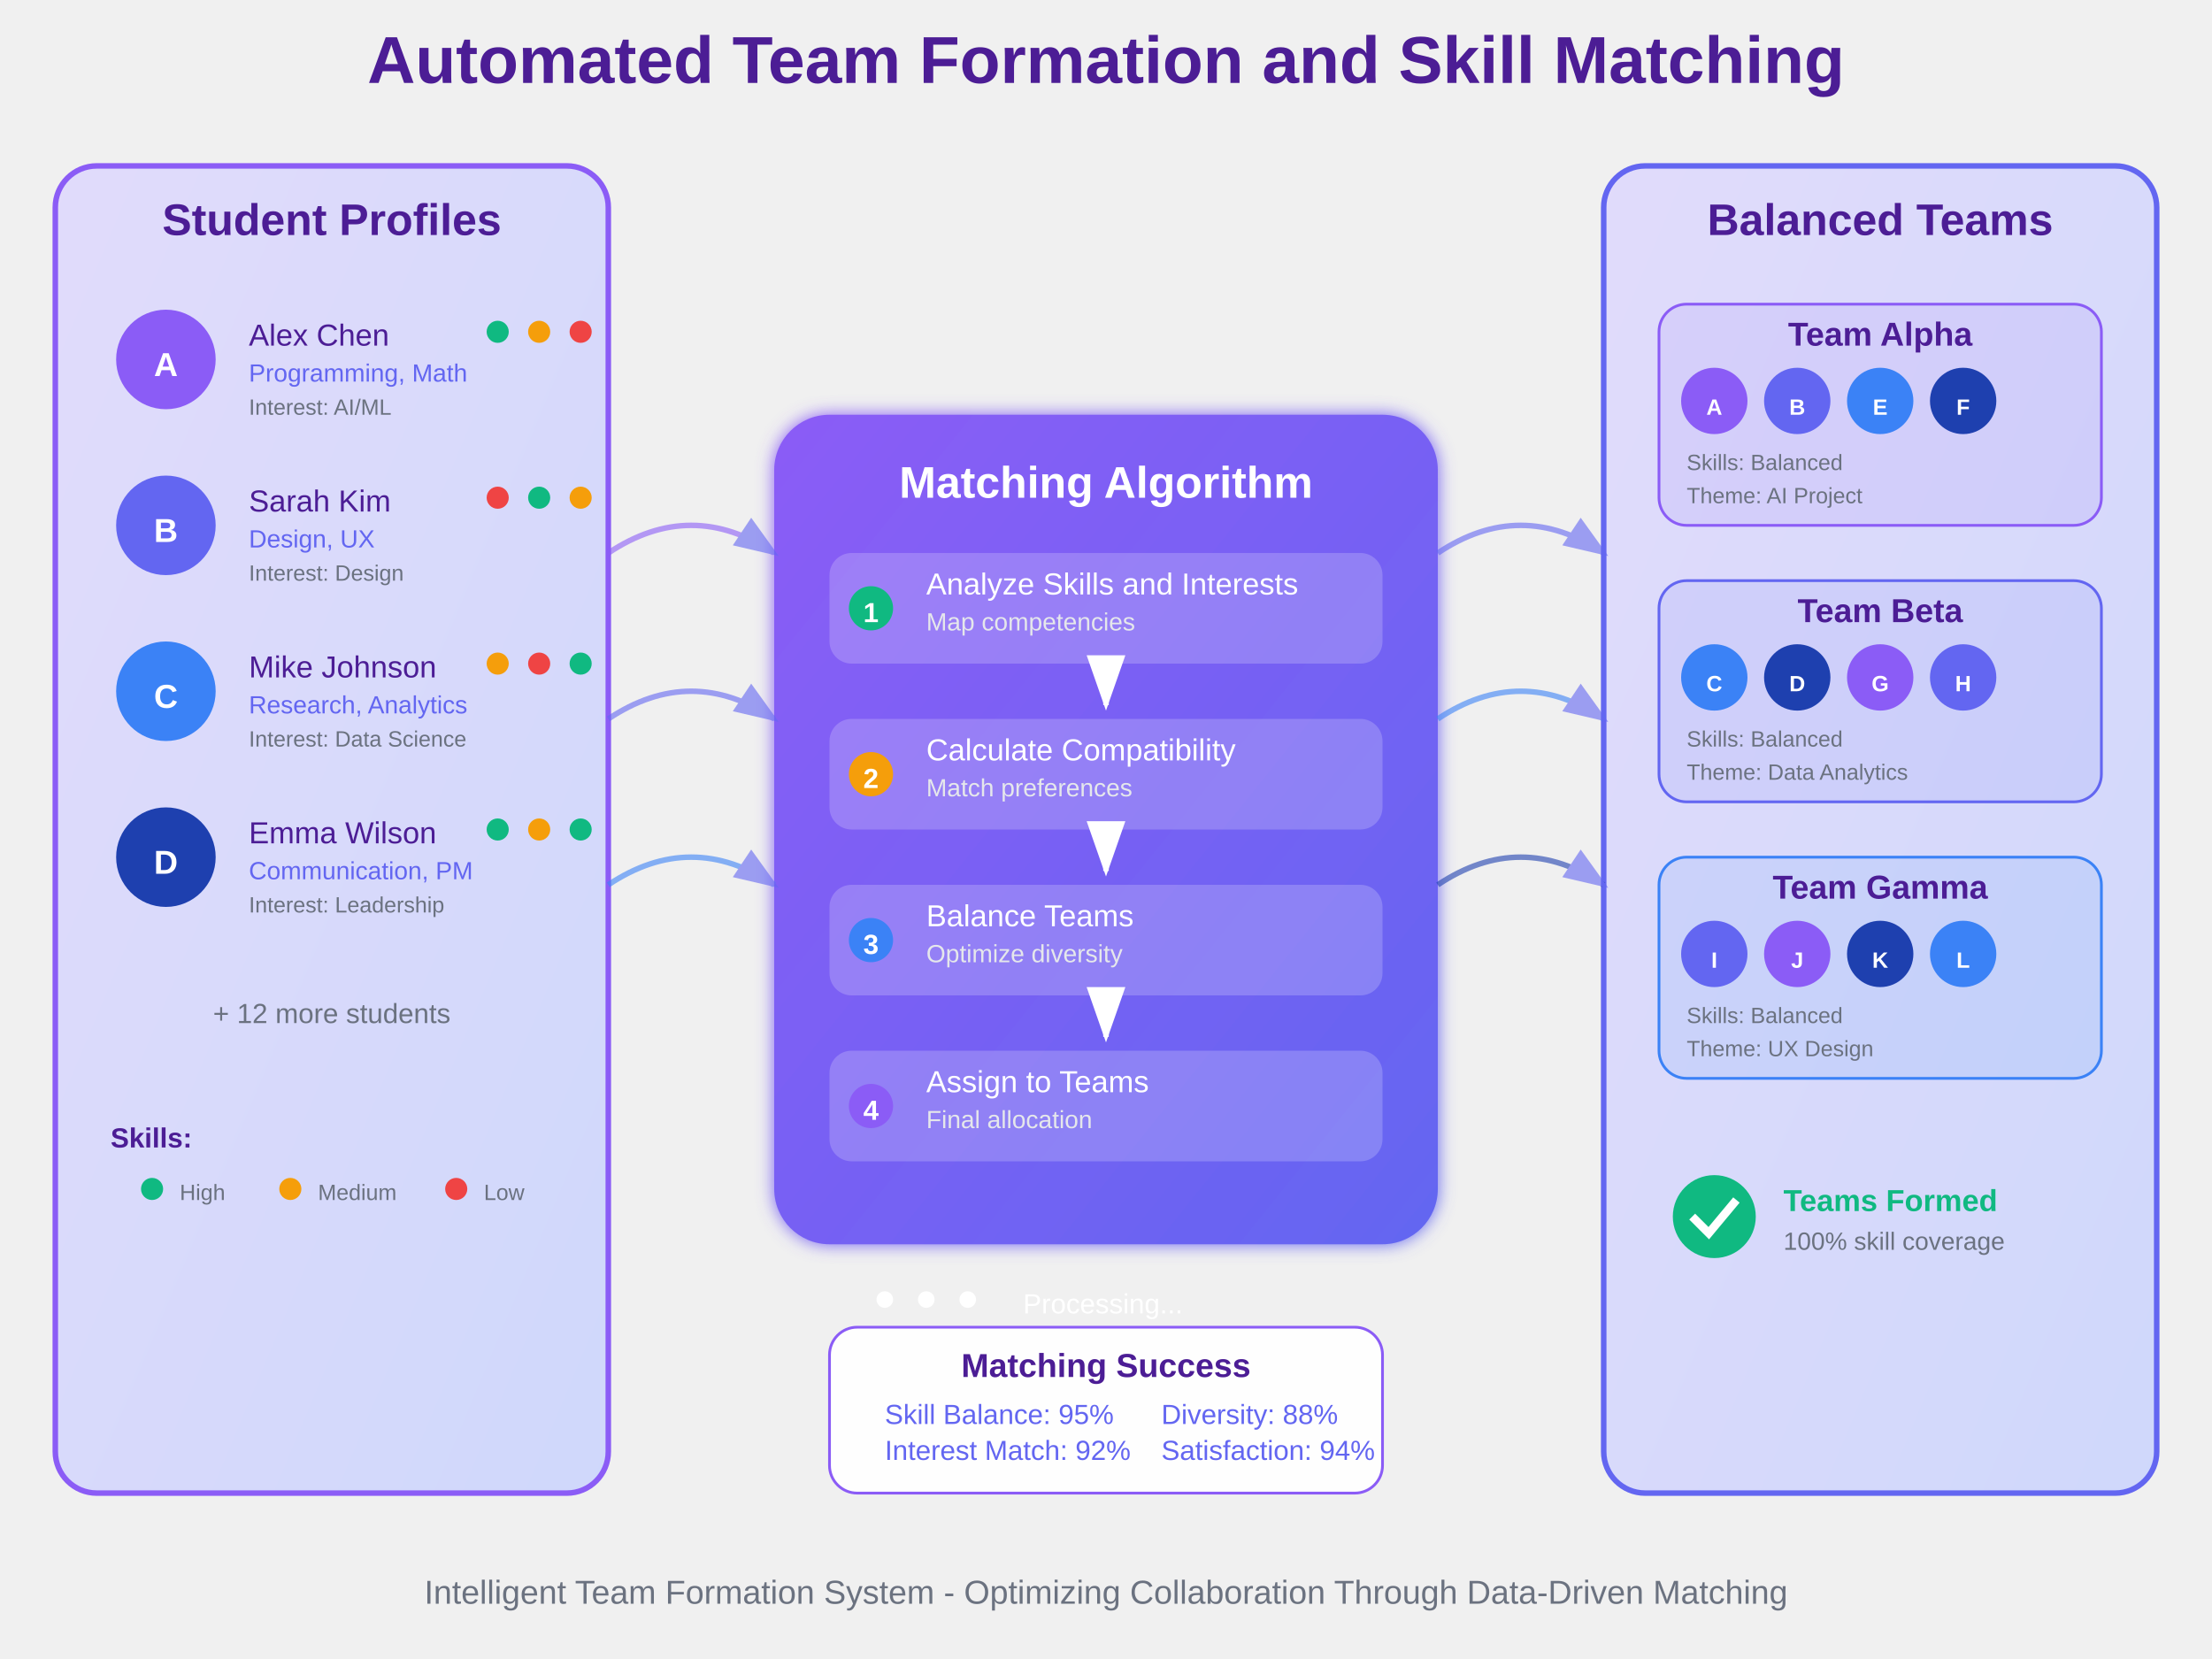
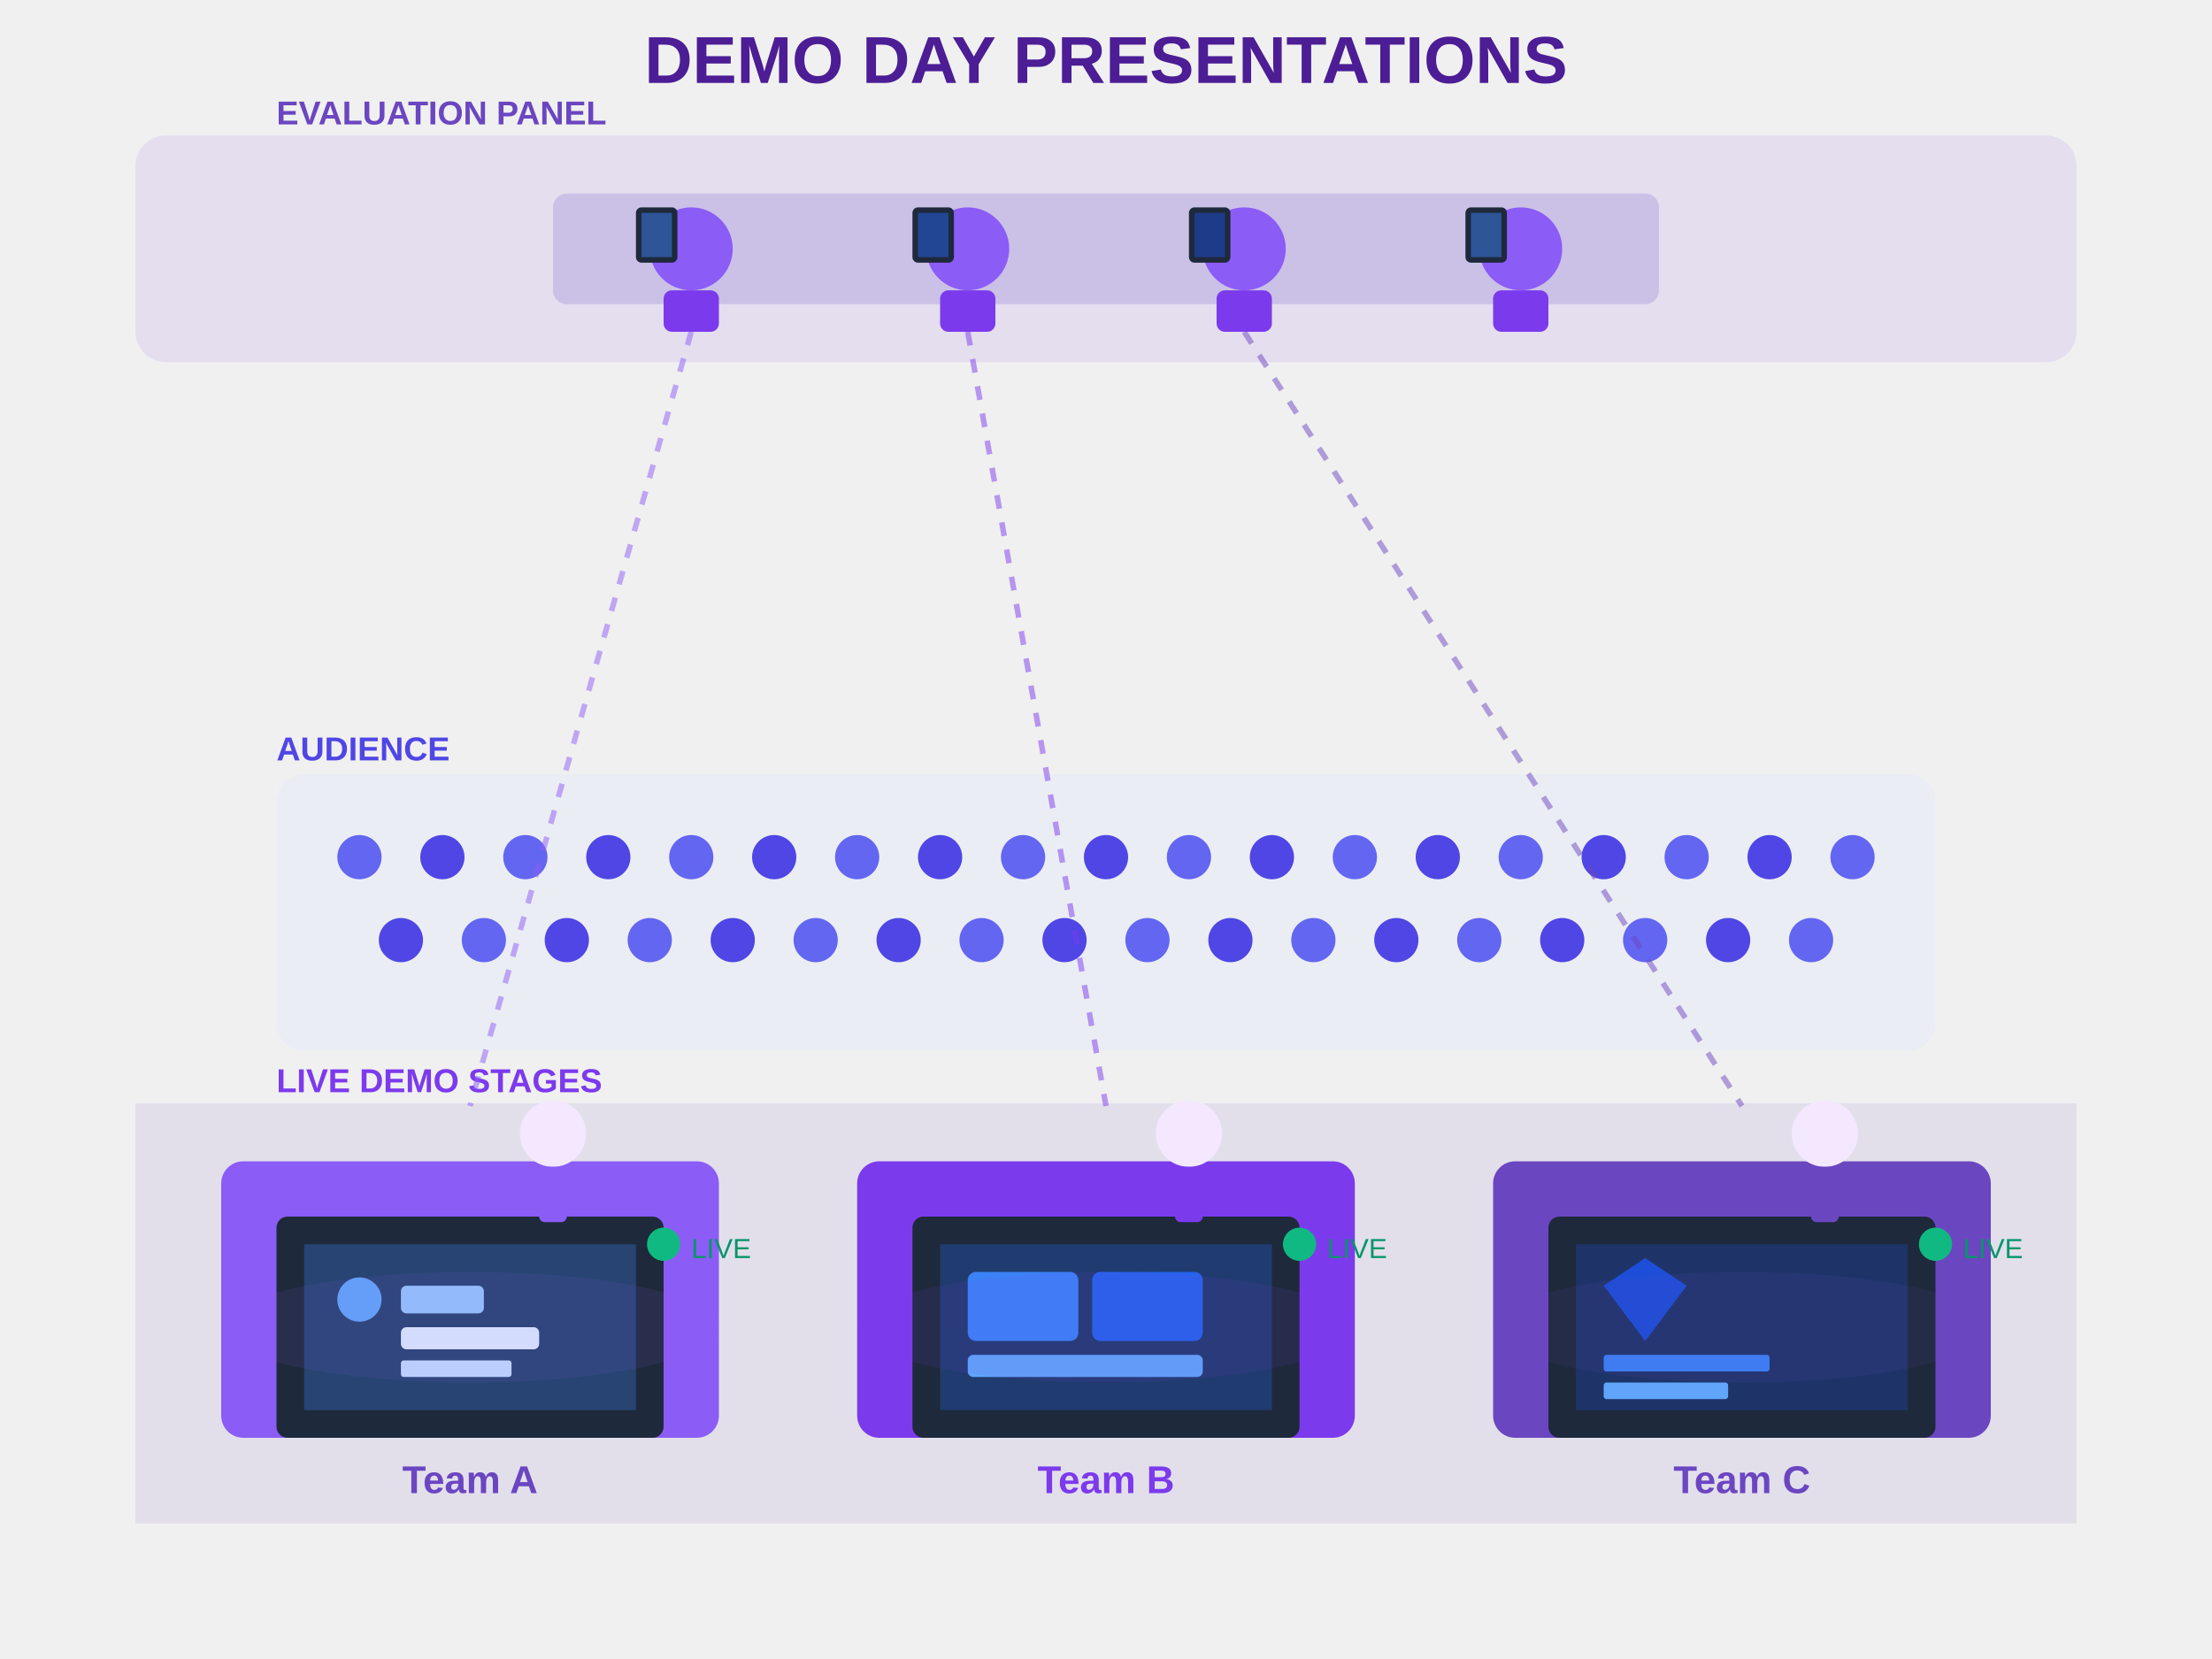
<svg xmlns="http://www.w3.org/2000/svg" width="800" height="600" viewBox="0 0 800 600">
-   <rect width="800" height="600" fill="none" />
-   <defs>
-     <linearGradient id="purpleGradient" x1="0%" y1="0%" x2="100%" y2="100%">
-       <stop offset="0%" style="stop-color:#8B5CF6;stop-opacity:1" />
-       <stop offset="100%" style="stop-color:#6366F1;stop-opacity:1" />
-     </linearGradient>
-     <linearGradient id="blueGradient" x1="0%" y1="0%" x2="100%" y2="100%">
-       <stop offset="0%" style="stop-color:#3B82F6;stop-opacity:1" />
-       <stop offset="100%" style="stop-color:#1E40AF;stop-opacity:1" />
-     </linearGradient>
-     <linearGradient id="lightPurple" x1="0%" y1="0%" x2="100%" y2="100%">
-       <stop offset="0%" style="stop-color:#DDD6FE;stop-opacity:0.8" />
-       <stop offset="100%" style="stop-color:#C7D2FE;stop-opacity:0.8" />
-     </linearGradient>
-     <filter id="glow">
-       <feGaussianBlur stdDeviation="3" result="coloredBlur" />
-       <feMerge>
-         <feMergeNode in="coloredBlur" />
-         <feMergeNode in="SourceGraphic" />
-       </feMerge>
-     </filter>
-     <marker id="arrowhead" markerWidth="10" markerHeight="7" refX="9" refY="3.5" orient="auto">
-       <polygon points="0 0, 10 3.5, 0 7" fill="white" />
-     </marker>
-     <marker id="connectionArrow" markerWidth="8" markerHeight="6" refX="7" refY="3" orient="auto">
-       <polygon points="0 0, 8 3, 0 6" fill="#6366F1" />
-     </marker>
-   </defs>
-   <text x="400" y="30" font-family="Arial, sans-serif" font-size="24" font-weight="bold" text-anchor="middle" fill="#4C1D95">
-     Automated Team Formation and Skill Matching
-   </text>
-   <g id="studentPool">
-     <rect x="20" y="60" width="200" height="480" rx="15" fill="url(#lightPurple)" stroke="#8B5CF6" stroke-width="2" />
-     <text x="120" y="85" font-family="Arial, sans-serif" font-size="16" font-weight="bold" text-anchor="middle" fill="#4C1D95">
-       Student Profiles
-     </text>
-     <g id="student1" transform="translate(40, 110)">
-       <circle cx="20" cy="20" r="18" fill="#8B5CF6" />
-       <text x="20" y="26" font-family="Arial, sans-serif" font-size="12" font-weight="bold" text-anchor="middle" fill="white">A</text>
-       <text x="50" y="15" font-family="Arial, sans-serif" font-size="11" fill="#4C1D95">Alex Chen</text>
-       <text x="50" y="28" font-family="Arial, sans-serif" font-size="9" fill="#6366F1">Programming, Math</text>
-       <circle cx="140" cy="10" r="4" fill="#10B981" />
-       <circle cx="155" cy="10" r="4" fill="#F59E0B" />
-       <circle cx="170" cy="10" r="4" fill="#EF4444" />
-       <text x="50" y="40" font-family="Arial, sans-serif" font-size="8" fill="#6B7280">Interest: AI/ML</text>
-     </g>
-     <g id="student2" transform="translate(40, 170)">
-       <circle cx="20" cy="20" r="18" fill="#6366F1" />
-       <text x="20" y="26" font-family="Arial, sans-serif" font-size="12" font-weight="bold" text-anchor="middle" fill="white">B</text>
-       <text x="50" y="15" font-family="Arial, sans-serif" font-size="11" fill="#4C1D95">Sarah Kim</text>
-       <text x="50" y="28" font-family="Arial, sans-serif" font-size="9" fill="#6366F1">Design, UX</text>
-       <circle cx="140" cy="10" r="4" fill="#EF4444" />
-       <circle cx="155" cy="10" r="4" fill="#10B981" />
-       <circle cx="170" cy="10" r="4" fill="#F59E0B" />
-       <text x="50" y="40" font-family="Arial, sans-serif" font-size="8" fill="#6B7280">Interest: Design</text>
-     </g>
-     <g id="student3" transform="translate(40, 230)">
-       <circle cx="20" cy="20" r="18" fill="#3B82F6" />
-       <text x="20" y="26" font-family="Arial, sans-serif" font-size="12" font-weight="bold" text-anchor="middle" fill="white">C</text>
-       <text x="50" y="15" font-family="Arial, sans-serif" font-size="11" fill="#4C1D95">Mike Johnson</text>
-       <text x="50" y="28" font-family="Arial, sans-serif" font-size="9" fill="#6366F1">Research, Analytics</text>
-       <circle cx="140" cy="10" r="4" fill="#F59E0B" />
-       <circle cx="155" cy="10" r="4" fill="#EF4444" />
-       <circle cx="170" cy="10" r="4" fill="#10B981" />
-       <text x="50" y="40" font-family="Arial, sans-serif" font-size="8" fill="#6B7280">Interest: Data Science</text>
-     </g>
-     <g id="student4" transform="translate(40, 290)">
-       <circle cx="20" cy="20" r="18" fill="#1E40AF" />
-       <text x="20" y="26" font-family="Arial, sans-serif" font-size="12" font-weight="bold" text-anchor="middle" fill="white">D</text>
-       <text x="50" y="15" font-family="Arial, sans-serif" font-size="11" fill="#4C1D95">Emma Wilson</text>
-       <text x="50" y="28" font-family="Arial, sans-serif" font-size="9" fill="#6366F1">Communication, PM</text>
-       <circle cx="140" cy="10" r="4" fill="#10B981" />
-       <circle cx="155" cy="10" r="4" fill="#F59E0B" />
-       <circle cx="170" cy="10" r="4" fill="#10B981" />
-       <text x="50" y="40" font-family="Arial, sans-serif" font-size="8" fill="#6B7280">Interest: Leadership</text>
-     </g>
-     <text x="120" y="370" font-family="Arial, sans-serif" font-size="10" text-anchor="middle" fill="#6B7280">+ 12 more students</text>
-     <g transform="translate(40, 400)">
-       <text x="0" y="15" font-family="Arial, sans-serif" font-size="10" font-weight="bold" fill="#4C1D95">Skills:</text>
-       <circle cx="15" cy="30" r="4" fill="#10B981" />
-       <text x="25" y="34" font-family="Arial, sans-serif" font-size="8" fill="#6B7280">High</text>
-       <circle cx="65" cy="30" r="4" fill="#F59E0B" />
-       <text x="75" y="34" font-family="Arial, sans-serif" font-size="8" fill="#6B7280">Medium</text>
-       <circle cx="125" cy="30" r="4" fill="#EF4444" />
-       <text x="135" y="34" font-family="Arial, sans-serif" font-size="8" fill="#6B7280">Low</text>
-     </g>
+   <rect width="800" height="600" fill="transparent" />
+   <rect x="50" y="400" width="700" height="150" fill="#6B46C1" opacity="0.1" stroke="#6B46C1" stroke-width="2" />
+   <rect x="80" y="420" width="180" height="100" fill="#8B5CF6" rx="8" />
+   <rect x="310" y="420" width="180" height="100" fill="#7C3AED" rx="8" />
+   <rect x="540" y="420" width="180" height="100" fill="#6B46C1" rx="8" />
+   <rect x="100" y="440" width="140" height="80" fill="#1E293B" rx="4" />
+   <rect x="330" y="440" width="140" height="80" fill="#1E293B" rx="4" />
+   <rect x="560" y="440" width="140" height="80" fill="#1E293B" rx="4" />
+   <rect x="110" y="450" width="120" height="60" fill="#3B82F6" opacity="0.3" />
+   <rect x="340" y="450" width="120" height="60" fill="#2563EB" opacity="0.3" />
+   <rect x="570" y="450" width="120" height="60" fill="#1D4ED8" opacity="0.3" />
+   <circle cx="130" cy="470" r="8" fill="#60A5FA" />
+   <rect x="145" y="465" width="30" height="10" fill="#93C5FD" rx="2" />
+   <rect x="145" y="480" width="50" height="8" fill="#DBEAFE" rx="2" />
+   <rect x="145" y="492" width="40" height="6" fill="#BFDBFE" rx="1" />
+   <rect x="350" y="460" width="40" height="25" fill="#3B82F6" rx="3" />
+   <rect x="395" y="460" width="40" height="25" fill="#2563EB" rx="3" />
+   <rect x="350" y="490" width="85" height="8" fill="#60A5FA" rx="2" />
+   <polygon points="580,465 595,455 610,465 595,485" fill="#1D4ED8" />
+   <rect x="580" y="490" width="60" height="6" fill="#3B82F6" rx="1" />
+   <rect x="580" y="500" width="45" height="6" fill="#60A5FA" rx="1" />
+   <circle cx="200" cy="410" r="12" fill="#F3E8FF" />
+   <rect x="195" y="422" width="10" height="20" fill="#8B5CF6" rx="2" />
+   <circle cx="430" cy="410" r="12" fill="#F3E8FF" />
+   <rect x="425" y="422" width="10" height="20" fill="#7C3AED" rx="2" />
+   <circle cx="660" cy="410" r="12" fill="#F3E8FF" />
+   <rect x="655" y="422" width="10" height="20" fill="#6B46C1" rx="2" />
+   <rect x="100" y="280" width="600" height="100" fill="#E0E7FF" opacity="0.3" rx="10" />
+   <g id="audience">
+     <circle cx="130" cy="310" r="8" fill="#6366F1" />
+     <circle cx="160" cy="310" r="8" fill="#4F46E5" />
+     <circle cx="190" cy="310" r="8" fill="#6366F1" />
+     <circle cx="220" cy="310" r="8" fill="#4F46E5" />
+     <circle cx="250" cy="310" r="8" fill="#6366F1" />
+     <circle cx="280" cy="310" r="8" fill="#4F46E5" />
+     <circle cx="310" cy="310" r="8" fill="#6366F1" />
+     <circle cx="340" cy="310" r="8" fill="#4F46E5" />
+     <circle cx="370" cy="310" r="8" fill="#6366F1" />
+     <circle cx="400" cy="310" r="8" fill="#4F46E5" />
+     <circle cx="430" cy="310" r="8" fill="#6366F1" />
+     <circle cx="460" cy="310" r="8" fill="#4F46E5" />
+     <circle cx="490" cy="310" r="8" fill="#6366F1" />
+     <circle cx="520" cy="310" r="8" fill="#4F46E5" />
+     <circle cx="550" cy="310" r="8" fill="#6366F1" />
+     <circle cx="580" cy="310" r="8" fill="#4F46E5" />
+     <circle cx="610" cy="310" r="8" fill="#6366F1" />
+     <circle cx="640" cy="310" r="8" fill="#4F46E5" />
+     <circle cx="670" cy="310" r="8" fill="#6366F1" />
+     <circle cx="145" cy="340" r="8" fill="#4F46E5" />
+     <circle cx="175" cy="340" r="8" fill="#6366F1" />
+     <circle cx="205" cy="340" r="8" fill="#4F46E5" />
+     <circle cx="235" cy="340" r="8" fill="#6366F1" />
+     <circle cx="265" cy="340" r="8" fill="#4F46E5" />
+     <circle cx="295" cy="340" r="8" fill="#6366F1" />
+     <circle cx="325" cy="340" r="8" fill="#4F46E5" />
+     <circle cx="355" cy="340" r="8" fill="#6366F1" />
+     <circle cx="385" cy="340" r="8" fill="#4F46E5" />
+     <circle cx="415" cy="340" r="8" fill="#6366F1" />
+     <circle cx="445" cy="340" r="8" fill="#4F46E5" />
+     <circle cx="475" cy="340" r="8" fill="#6366F1" />
+     <circle cx="505" cy="340" r="8" fill="#4F46E5" />
+     <circle cx="535" cy="340" r="8" fill="#6366F1" />
+     <circle cx="565" cy="340" r="8" fill="#4F46E5" />
+     <circle cx="595" cy="340" r="8" fill="#6366F1" />
+     <circle cx="625" cy="340" r="8" fill="#4F46E5" />
+     <circle cx="655" cy="340" r="8" fill="#6366F1" />
  </g>
-   <g id="algorithm">
-     <rect x="280" y="150" width="240" height="300" rx="20" fill="url(#purpleGradient)" filter="url(#glow)" />
-     <text x="400" y="180" font-family="Arial, sans-serif" font-size="16" font-weight="bold" text-anchor="middle" fill="white">
-       Matching Algorithm
-     </text>
-     <g transform="translate(300, 200)">
-       <rect x="0" y="0" width="200" height="40" rx="8" fill="rgba(255,255,255,0.2)" />
-       <circle cx="15" cy="20" r="8" fill="#10B981" />
-       <text x="15" y="25" font-family="Arial, sans-serif" font-size="10" font-weight="bold" text-anchor="middle" fill="white">1</text>
-       <text x="35" y="15" font-family="Arial, sans-serif" font-size="11" fill="white">Analyze Skills and Interests</text>
-       <text x="35" y="28" font-family="Arial, sans-serif" font-size="9" fill="#E5E7EB">Map competencies</text>
-       <path d="M 100 45 L 100 55" stroke="white" stroke-width="2" marker-end="url(#arrowhead)" />
-       <rect x="0" y="60" width="200" height="40" rx="8" fill="rgba(255,255,255,0.2)" />
-       <circle cx="15" cy="80" r="8" fill="#F59E0B" />
-       <text x="15" y="85" font-family="Arial, sans-serif" font-size="10" font-weight="bold" text-anchor="middle" fill="white">2</text>
-       <text x="35" y="75" font-family="Arial, sans-serif" font-size="11" fill="white">Calculate Compatibility</text>
-       <text x="35" y="88" font-family="Arial, sans-serif" font-size="9" fill="#E5E7EB">Match preferences</text>
-       <path d="M 100 105 L 100 115" stroke="white" stroke-width="2" marker-end="url(#arrowhead)" />
-       <rect x="0" y="120" width="200" height="40" rx="8" fill="rgba(255,255,255,0.2)" />
-       <circle cx="15" cy="140" r="8" fill="#3B82F6" />
-       <text x="15" y="145" font-family="Arial, sans-serif" font-size="10" font-weight="bold" text-anchor="middle" fill="white">3</text>
-       <text x="35" y="135" font-family="Arial, sans-serif" font-size="11" fill="white">Balance Teams</text>
-       <text x="35" y="148" font-family="Arial, sans-serif" font-size="9" fill="#E5E7EB">Optimize diversity</text>
-       <path d="M 100 165 L 100 175" stroke="white" stroke-width="2" marker-end="url(#arrowhead)" />
-       <rect x="0" y="180" width="200" height="40" rx="8" fill="rgba(255,255,255,0.2)" />
-       <circle cx="15" cy="200" r="8" fill="#8B5CF6" />
-       <text x="15" y="205" font-family="Arial, sans-serif" font-size="10" font-weight="bold" text-anchor="middle" fill="white">4</text>
-       <text x="35" y="195" font-family="Arial, sans-serif" font-size="11" fill="white">Assign to Teams</text>
-       <text x="35" y="208" font-family="Arial, sans-serif" font-size="9" fill="#E5E7EB">Final allocation</text>
-     </g>
-     <g transform="translate(320, 470)">
-       <circle cx="0" cy="0" r="3" fill="white">
-         <animate attributeName="opacity" values="1;0.3;1" dur="1s" repeatCount="indefinite" />
-       </circle>
-       <circle cx="15" cy="0" r="3" fill="white">
-         <animate attributeName="opacity" values="0.3;1;0.3" dur="1s" repeatCount="indefinite" />
-       </circle>
-       <circle cx="30" cy="0" r="3" fill="white">
-         <animate attributeName="opacity" values="1;0.3;1" dur="1s" repeatCount="indefinite" />
-       </circle>
-       <text x="50" y="5" font-family="Arial, sans-serif" font-size="10" fill="white">Processing...</text>
-     </g>
-   </g>
-   <path d="M 220 200 Q 250 180 280 200" stroke="#8B5CF6" stroke-width="2" fill="none" opacity="0.6" marker-end="url(#connectionArrow)" />
-   <path d="M 220 260 Q 250 240 280 260" stroke="#6366F1" stroke-width="2" fill="none" opacity="0.6" marker-end="url(#connectionArrow)" />
-   <path d="M 220 320 Q 250 300 280 320" stroke="#3B82F6" stroke-width="2" fill="none" opacity="0.6" marker-end="url(#connectionArrow)" />
-   <g id="formedTeams">
-     <rect x="580" y="60" width="200" height="480" rx="15" fill="url(#lightPurple)" stroke="#6366F1" stroke-width="2" />
-     <text x="680" y="85" font-family="Arial, sans-serif" font-size="16" font-weight="bold" text-anchor="middle" fill="#4C1D95">
-       Balanced Teams
-     </text>
-     <g id="team1" transform="translate(600, 110)">
-       <rect x="0" y="0" width="160" height="80" rx="10" fill="rgba(139, 92, 246, 0.1)" stroke="#8B5CF6" stroke-width="1" />
-       <text x="80" y="15" font-family="Arial, sans-serif" font-size="12" font-weight="bold" text-anchor="middle" fill="#4C1D95">Team Alpha</text>
-       <circle cx="20" cy="35" r="12" fill="#8B5CF6" />
-       <text x="20" y="40" font-family="Arial, sans-serif" font-size="8" font-weight="bold" text-anchor="middle" fill="white">A</text>
-       <circle cx="50" cy="35" r="12" fill="#6366F1" />
-       <text x="50" y="40" font-family="Arial, sans-serif" font-size="8" font-weight="bold" text-anchor="middle" fill="white">B</text>
-       <circle cx="80" cy="35" r="12" fill="#3B82F6" />
-       <text x="80" y="40" font-family="Arial, sans-serif" font-size="8" font-weight="bold" text-anchor="middle" fill="white">E</text>
-       <circle cx="110" cy="35" r="12" fill="#1E40AF" />
-       <text x="110" y="40" font-family="Arial, sans-serif" font-size="8" font-weight="bold" text-anchor="middle" fill="white">F</text>
-       <text x="10" y="60" font-family="Arial, sans-serif" font-size="8" fill="#6B7280">Skills: Balanced</text>
-       <text x="10" y="72" font-family="Arial, sans-serif" font-size="8" fill="#6B7280">Theme: AI Project</text>
-     </g>
-     <g id="team2" transform="translate(600, 210)">
-       <rect x="0" y="0" width="160" height="80" rx="10" fill="rgba(99, 102, 241, 0.1)" stroke="#6366F1" stroke-width="1" />
-       <text x="80" y="15" font-family="Arial, sans-serif" font-size="12" font-weight="bold" text-anchor="middle" fill="#4C1D95">Team Beta</text>
-       <circle cx="20" cy="35" r="12" fill="#3B82F6" />
-       <text x="20" y="40" font-family="Arial, sans-serif" font-size="8" font-weight="bold" text-anchor="middle" fill="white">C</text>
-       <circle cx="50" cy="35" r="12" fill="#1E40AF" />
-       <text x="50" y="40" font-family="Arial, sans-serif" font-size="8" font-weight="bold" text-anchor="middle" fill="white">D</text>
-       <circle cx="80" cy="35" r="12" fill="#8B5CF6" />
-       <text x="80" y="40" font-family="Arial, sans-serif" font-size="8" font-weight="bold" text-anchor="middle" fill="white">G</text>
-       <circle cx="110" cy="35" r="12" fill="#6366F1" />
-       <text x="110" y="40" font-family="Arial, sans-serif" font-size="8" font-weight="bold" text-anchor="middle" fill="white">H</text>
-       <text x="10" y="60" font-family="Arial, sans-serif" font-size="8" fill="#6B7280">Skills: Balanced</text>
-       <text x="10" y="72" font-family="Arial, sans-serif" font-size="8" fill="#6B7280">Theme: Data Analytics</text>
-     </g>
-     <g id="team3" transform="translate(600, 310)">
-       <rect x="0" y="0" width="160" height="80" rx="10" fill="rgba(59, 130, 246, 0.1)" stroke="#3B82F6" stroke-width="1" />
-       <text x="80" y="15" font-family="Arial, sans-serif" font-size="12" font-weight="bold" text-anchor="middle" fill="#4C1D95">Team Gamma</text>
-       <circle cx="20" cy="35" r="12" fill="#6366F1" />
-       <text x="20" y="40" font-family="Arial, sans-serif" font-size="8" font-weight="bold" text-anchor="middle" fill="white">I</text>
-       <circle cx="50" cy="35" r="12" fill="#8B5CF6" />
-       <text x="50" y="40" font-family="Arial, sans-serif" font-size="8" font-weight="bold" text-anchor="middle" fill="white">J</text>
-       <circle cx="80" cy="35" r="12" fill="#1E40AF" />
-       <text x="80" y="40" font-family="Arial, sans-serif" font-size="8" font-weight="bold" text-anchor="middle" fill="white">K</text>
-       <circle cx="110" cy="35" r="12" fill="#3B82F6" />
-       <text x="110" y="40" font-family="Arial, sans-serif" font-size="8" font-weight="bold" text-anchor="middle" fill="white">L</text>
-       <text x="10" y="60" font-family="Arial, sans-serif" font-size="8" fill="#6B7280">Skills: Balanced</text>
-       <text x="10" y="72" font-family="Arial, sans-serif" font-size="8" fill="#6B7280">Theme: UX Design</text>
-     </g>
-     <g transform="translate(600, 420)">
-       <circle cx="20" cy="20" r="15" fill="#10B981" />
-       <path d="M 12 20 L 18 26 L 28 14" stroke="white" stroke-width="3" fill="none" />
-       <text x="45" y="18" font-family="Arial, sans-serif" font-size="11" font-weight="bold" fill="#10B981">Teams Formed</text>
-       <text x="45" y="32" font-family="Arial, sans-serif" font-size="9" fill="#6B7280">100% skill coverage</text>
-     </g>
-   </g>
-   <path d="M 520 200 Q 550 180 580 200" stroke="#6366F1" stroke-width="2" fill="none" opacity="0.6" marker-end="url(#connectionArrow)" />
-   <path d="M 520 260 Q 550 240 580 260" stroke="#3B82F6" stroke-width="2" fill="none" opacity="0.6" marker-end="url(#connectionArrow)" />
-   <path d="M 520 320 Q 550 300 580 320" stroke="#1E40AF" stroke-width="2" fill="none" opacity="0.6" marker-end="url(#connectionArrow)" />
-   <g transform="translate(300, 480)">
-     <rect x="0" y="0" width="200" height="60" rx="10" fill="rgba(255,255,255,0.9)" stroke="#8B5CF6" stroke-width="1" />
-     <text x="100" y="18" font-family="Arial, sans-serif" font-size="12" font-weight="bold" text-anchor="middle" fill="#4C1D95">
-       Matching Success
-     </text>
-     <text x="20" y="35" font-family="Arial, sans-serif" font-size="10" fill="#6366F1">Skill Balance: 95%</text>
-     <text x="20" y="48" font-family="Arial, sans-serif" font-size="10" fill="#6366F1">Interest Match: 92%</text>
-     <text x="120" y="35" font-family="Arial, sans-serif" font-size="10" fill="#6366F1">Diversity: 88%</text>
-     <text x="120" y="48" font-family="Arial, sans-serif" font-size="10" fill="#6366F1">Satisfaction: 94%</text>
-   </g>
-   <text x="400" y="580" font-family="Arial, sans-serif" font-size="12" text-anchor="middle" fill="#6B7280">
-     Intelligent Team Formation System - Optimizing Collaboration Through Data-Driven Matching
-   </text>
+   <rect x="50" y="50" width="700" height="80" fill="#7C3AED" opacity="0.1" stroke="#7C3AED" stroke-width="2" rx="10" />
+   <rect x="200" y="70" width="400" height="40" fill="#6B46C1" opacity="0.2" rx="5" />
+   <circle cx="250" cy="90" r="15" fill="#8B5CF6" />
+   <rect x="240" y="105" width="20" height="15" fill="#7C3AED" rx="3" />
+   <circle cx="350" cy="90" r="15" fill="#8B5CF6" />
+   <rect x="340" y="105" width="20" height="15" fill="#7C3AED" rx="3" />
+   <circle cx="450" cy="90" r="15" fill="#8B5CF6" />
+   <rect x="440" y="105" width="20" height="15" fill="#7C3AED" rx="3" />
+   <circle cx="550" cy="90" r="15" fill="#8B5CF6" />
+   <rect x="540" y="105" width="20" height="15" fill="#7C3AED" rx="3" />
+   <rect x="230" y="75" width="15" height="20" fill="#1E293B" rx="2" />
+   <rect x="330" y="75" width="15" height="20" fill="#1E293B" rx="2" />
+   <rect x="430" y="75" width="15" height="20" fill="#1E293B" rx="2" />
+   <rect x="530" y="75" width="15" height="20" fill="#1E293B" rx="2" />
+   <rect x="232" y="77" width="11" height="16" fill="#3B82F6" opacity="0.5" />
+   <rect x="332" y="77" width="11" height="16" fill="#2563EB" opacity="0.5" />
+   <rect x="432" y="77" width="11" height="16" fill="#1D4ED8" opacity="0.5" />
+   <rect x="532" y="77" width="11" height="16" fill="#3B82F6" opacity="0.5" />
+   <text x="170" y="540" text-anchor="middle" fill="#6B46C1" font-family="Arial, sans-serif" font-size="14" font-weight="bold">Team A</text>
+   <text x="400" y="540" text-anchor="middle" fill="#7C3AED" font-family="Arial, sans-serif" font-size="14" font-weight="bold">Team B</text>
+   <text x="630" y="540" text-anchor="middle" fill="#6B46C1" font-family="Arial, sans-serif" font-size="14" font-weight="bold">Team C</text>
+   <text x="400" y="30" text-anchor="middle" fill="#4C1D95" font-family="Arial, sans-serif" font-size="24" font-weight="bold">DEMO DAY PRESENTATIONS</text>
+   <text x="100" y="45" fill="#6B46C1" font-family="Arial, sans-serif" font-size="12" font-weight="bold">EVALUATION PANEL</text>
+   <text x="100" y="275" fill="#4F46E5" font-family="Arial, sans-serif" font-size="12" font-weight="bold">AUDIENCE</text>
+   <text x="100" y="395" fill="#7C3AED" font-family="Arial, sans-serif" font-size="12" font-weight="bold">LIVE DEMO STAGES</text>
+   <line x1="250" y1="120" x2="170" y2="400" stroke="#8B5CF6" stroke-width="2" stroke-dasharray="5,5" opacity="0.5" />
+   <line x1="350" y1="120" x2="400" y2="400" stroke="#7C3AED" stroke-width="2" stroke-dasharray="5,5" opacity="0.5" />
+   <line x1="450" y1="120" x2="630" y2="400" stroke="#6B46C1" stroke-width="2" stroke-dasharray="5,5" opacity="0.5" />
+   <ellipse cx="170" cy="480" rx="90" ry="20" fill="#8B5CF6" opacity="0.1" />
+   <ellipse cx="400" cy="480" rx="90" ry="20" fill="#7C3AED" opacity="0.1" />
+   <ellipse cx="630" cy="480" rx="90" ry="20" fill="#6B46C1" opacity="0.1" />
+   <circle cx="240" cy="450" r="6" fill="#10B981" />
+   <text x="250" y="455" fill="#059669" font-family="Arial, sans-serif" font-size="10">LIVE</text>
+   <circle cx="470" cy="450" r="6" fill="#10B981" />
+   <text x="480" y="455" fill="#059669" font-family="Arial, sans-serif" font-size="10">LIVE</text>
+   <circle cx="700" cy="450" r="6" fill="#10B981" />
+   <text x="710" y="455" fill="#059669" font-family="Arial, sans-serif" font-size="10">LIVE</text>
</svg>
